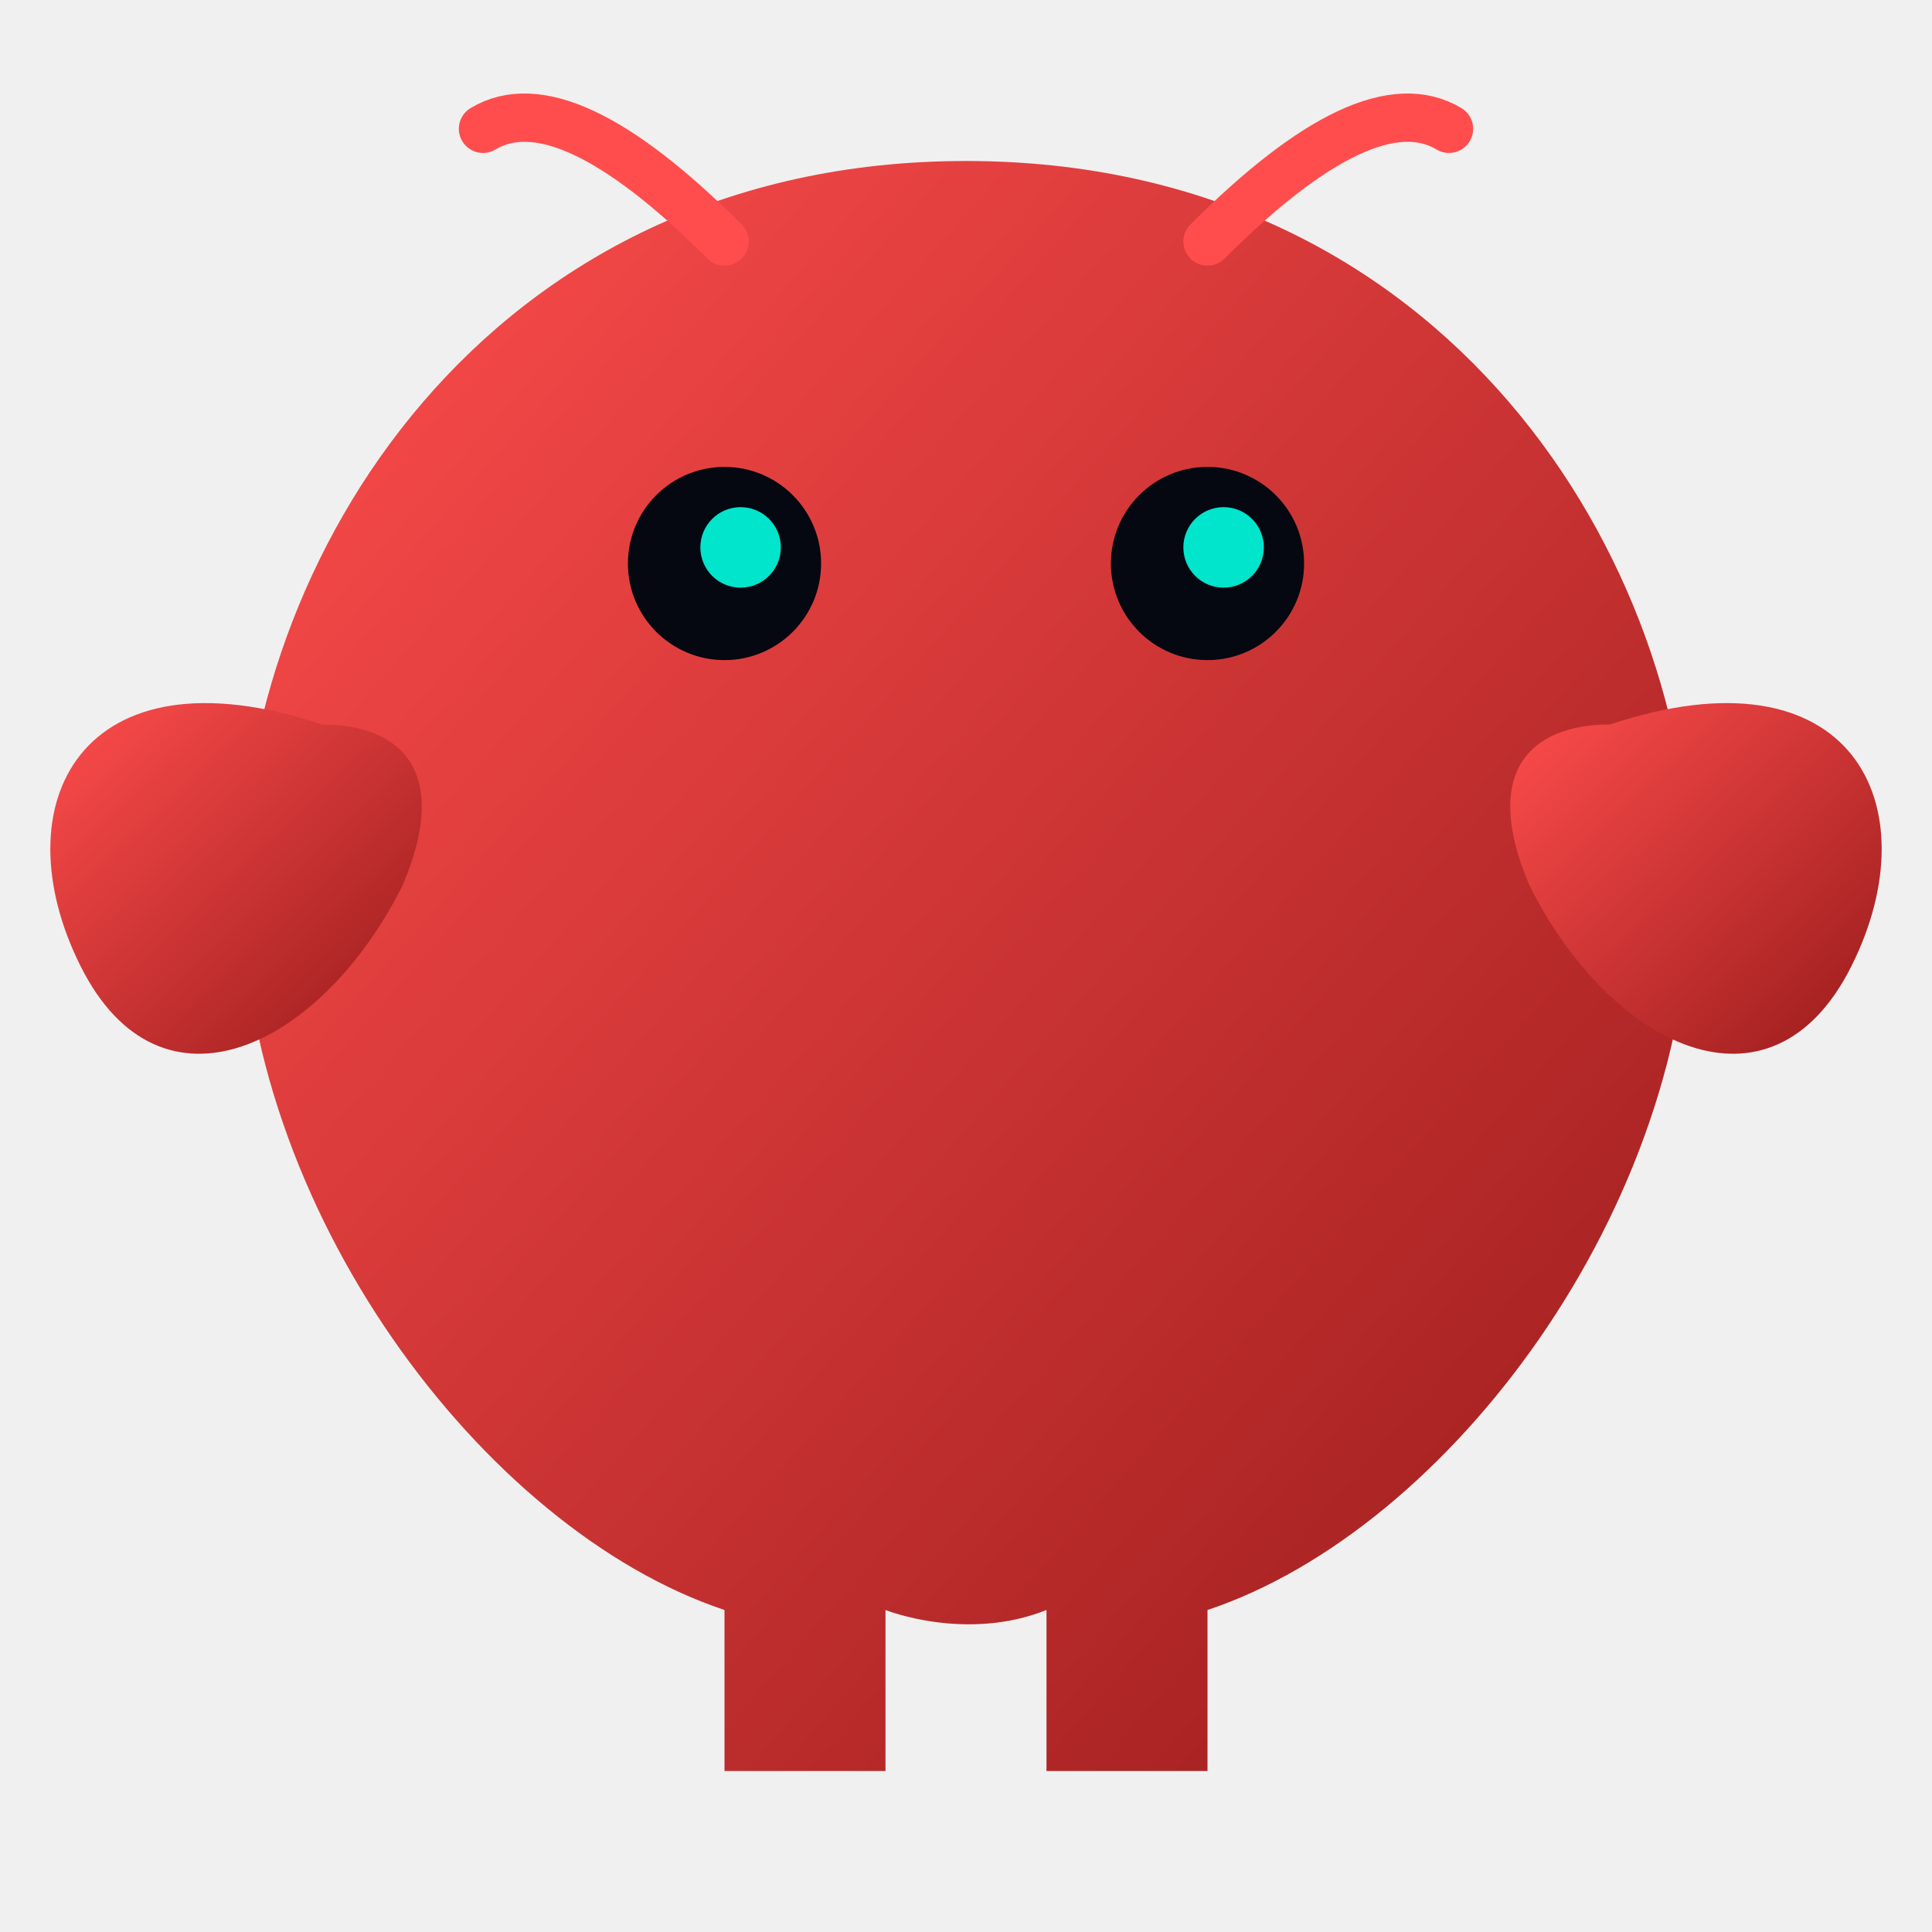
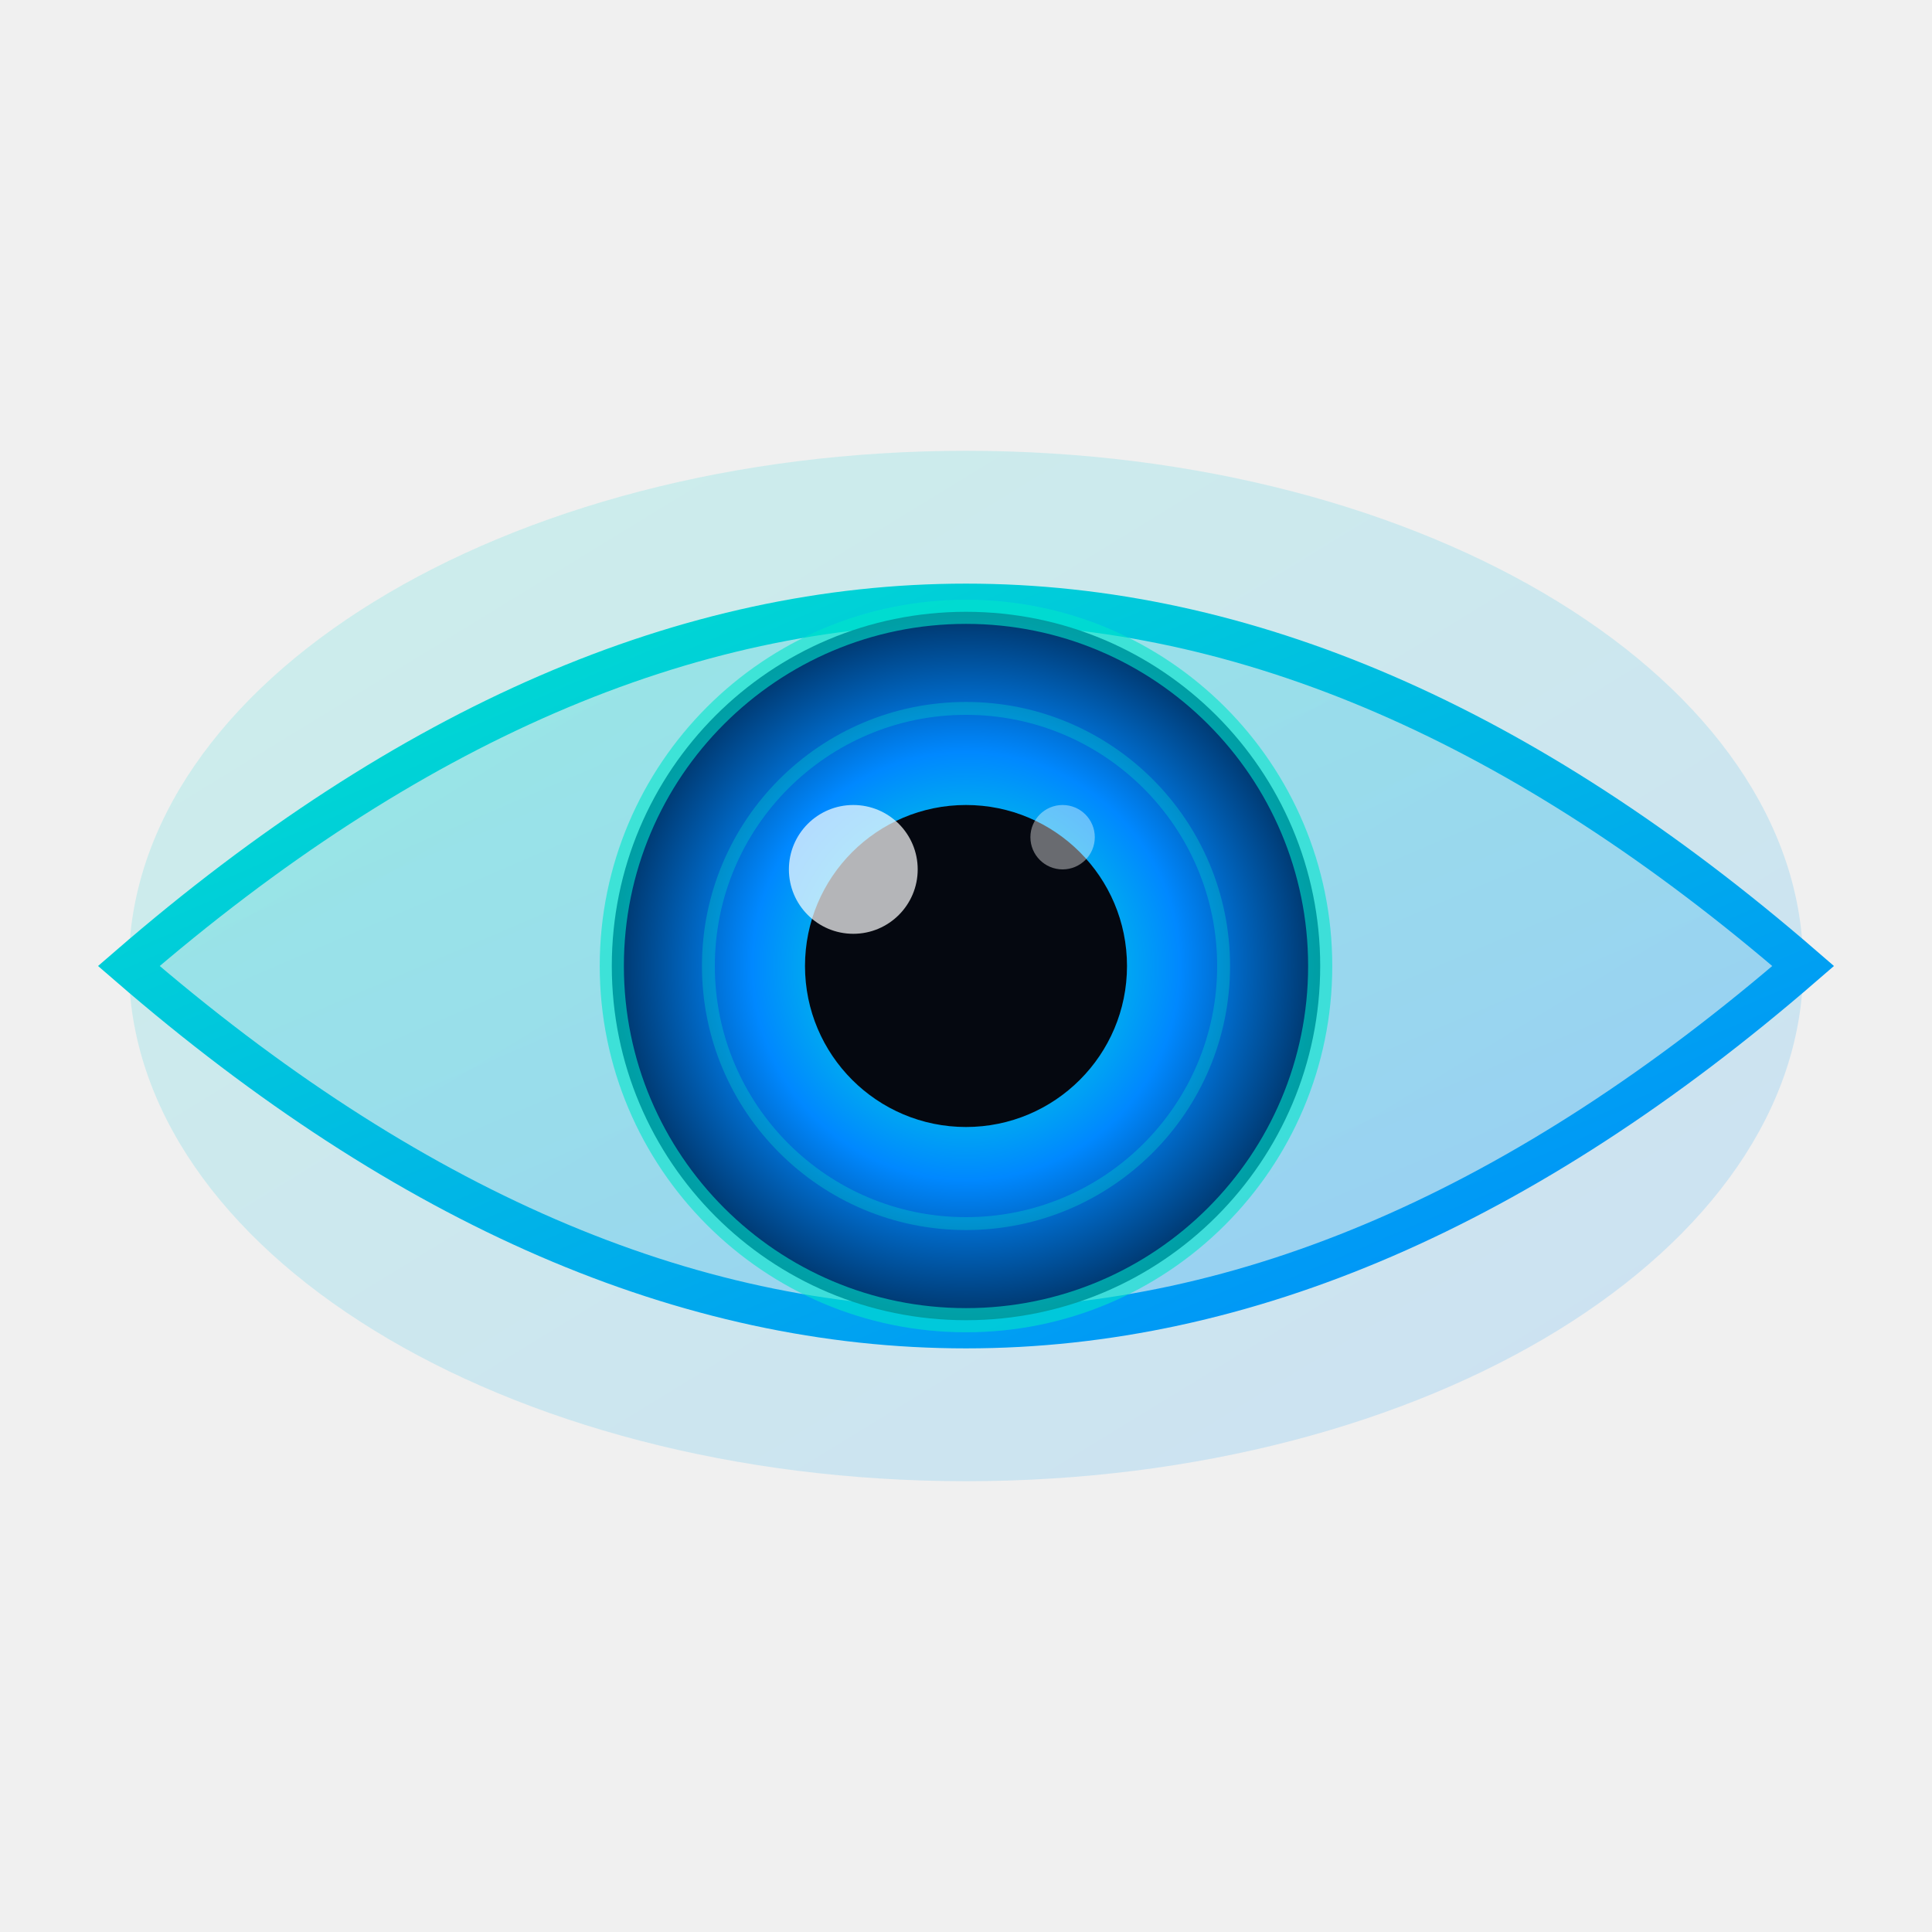
<svg xmlns="http://www.w3.org/2000/svg" viewBox="0 0 120 120" fill="none">
  <defs>
-     <linearGradient id="lobster-gradient" x1="0%" y1="0%" x2="100%" y2="100%">
-       <stop offset="0%" stop-color="#ff4d4d" />
-       <stop offset="100%" stop-color="#991b1b" />
+     <linearGradient id="eye-g" x1="0%" y1="0%" x2="100%" y2="100%">
+       <stop offset="0%" stop-color="#00e5cc" />
+       <stop offset="100%" stop-color="#0088ff" />
    </linearGradient>
+     <radialGradient id="iris-g" cx="50%" cy="50%" r="50%">
+       <stop offset="0%" stop-color="#00ffcc" />
+       <stop offset="60%" stop-color="#0088ff" />
+       <stop offset="100%" stop-color="#003366" />
+     </radialGradient>
  </defs>
-   <path d="M60 10 C30 10 15 35 15 55 C15 75 30 95 45 100 L45 110 L55 110 L55 100 C55 100 60 102 65 100 L65 110 L75 110 L75 100 C90 95 105 75 105 55 C105 35 90 10 60 10Z" fill="url(#lobster-gradient)" />
-   <path d="M20 45 C5 40 0 50 5 60 C10 70 20 65 25 55 C28 48 25 45 20 45Z" fill="url(#lobster-gradient)" />
-   <path d="M100 45 C115 40 120 50 115 60 C110 70 100 65 95 55 C92 48 95 45 100 45Z" fill="url(#lobster-gradient)" />
-   <path d="M45 15 Q35 5 30 8" stroke="#ff4d4d" stroke-width="3" stroke-linecap="round" />
-   <path d="M75 15 Q85 5 90 8" stroke="#ff4d4d" stroke-width="3" stroke-linecap="round" />
-   <circle cx="45" cy="35" r="6" fill="#050810" />
-   <circle cx="75" cy="35" r="6" fill="#050810" />
-   <circle cx="46" cy="34" r="2.5" fill="#00e5cc" />
-   <circle cx="76" cy="34" r="2.5" fill="#00e5cc" />
+   <ellipse cx="60" cy="60" rx="52" ry="32" fill="url(#eye-g)" opacity="0.15" />
+   <path d="M8 60 Q60 15 112 60 Q60 105 8 60Z" fill="url(#eye-g)" opacity="0.25" />
+   <path d="M8 60 Q60 15 112 60 Q60 105 8 60Z" stroke="url(#eye-g)" stroke-width="2.5" fill="none" />
+   <circle cx="60" cy="60" r="22" fill="url(#iris-g)" />
+   <circle cx="60" cy="60" r="22" stroke="#00e5cc" stroke-width="1.5" fill="none" opacity="0.6" />
+   <circle cx="60" cy="60" r="10" fill="#050810" />
+   <circle cx="53" cy="54" r="4" fill="white" opacity="0.7" />
+   <circle cx="66" cy="52" r="2" fill="white" opacity="0.4" />
+   <circle cx="60" cy="60" r="16" stroke="#00e5cc" stroke-width="0.8" fill="none" opacity="0.3" />
</svg>
